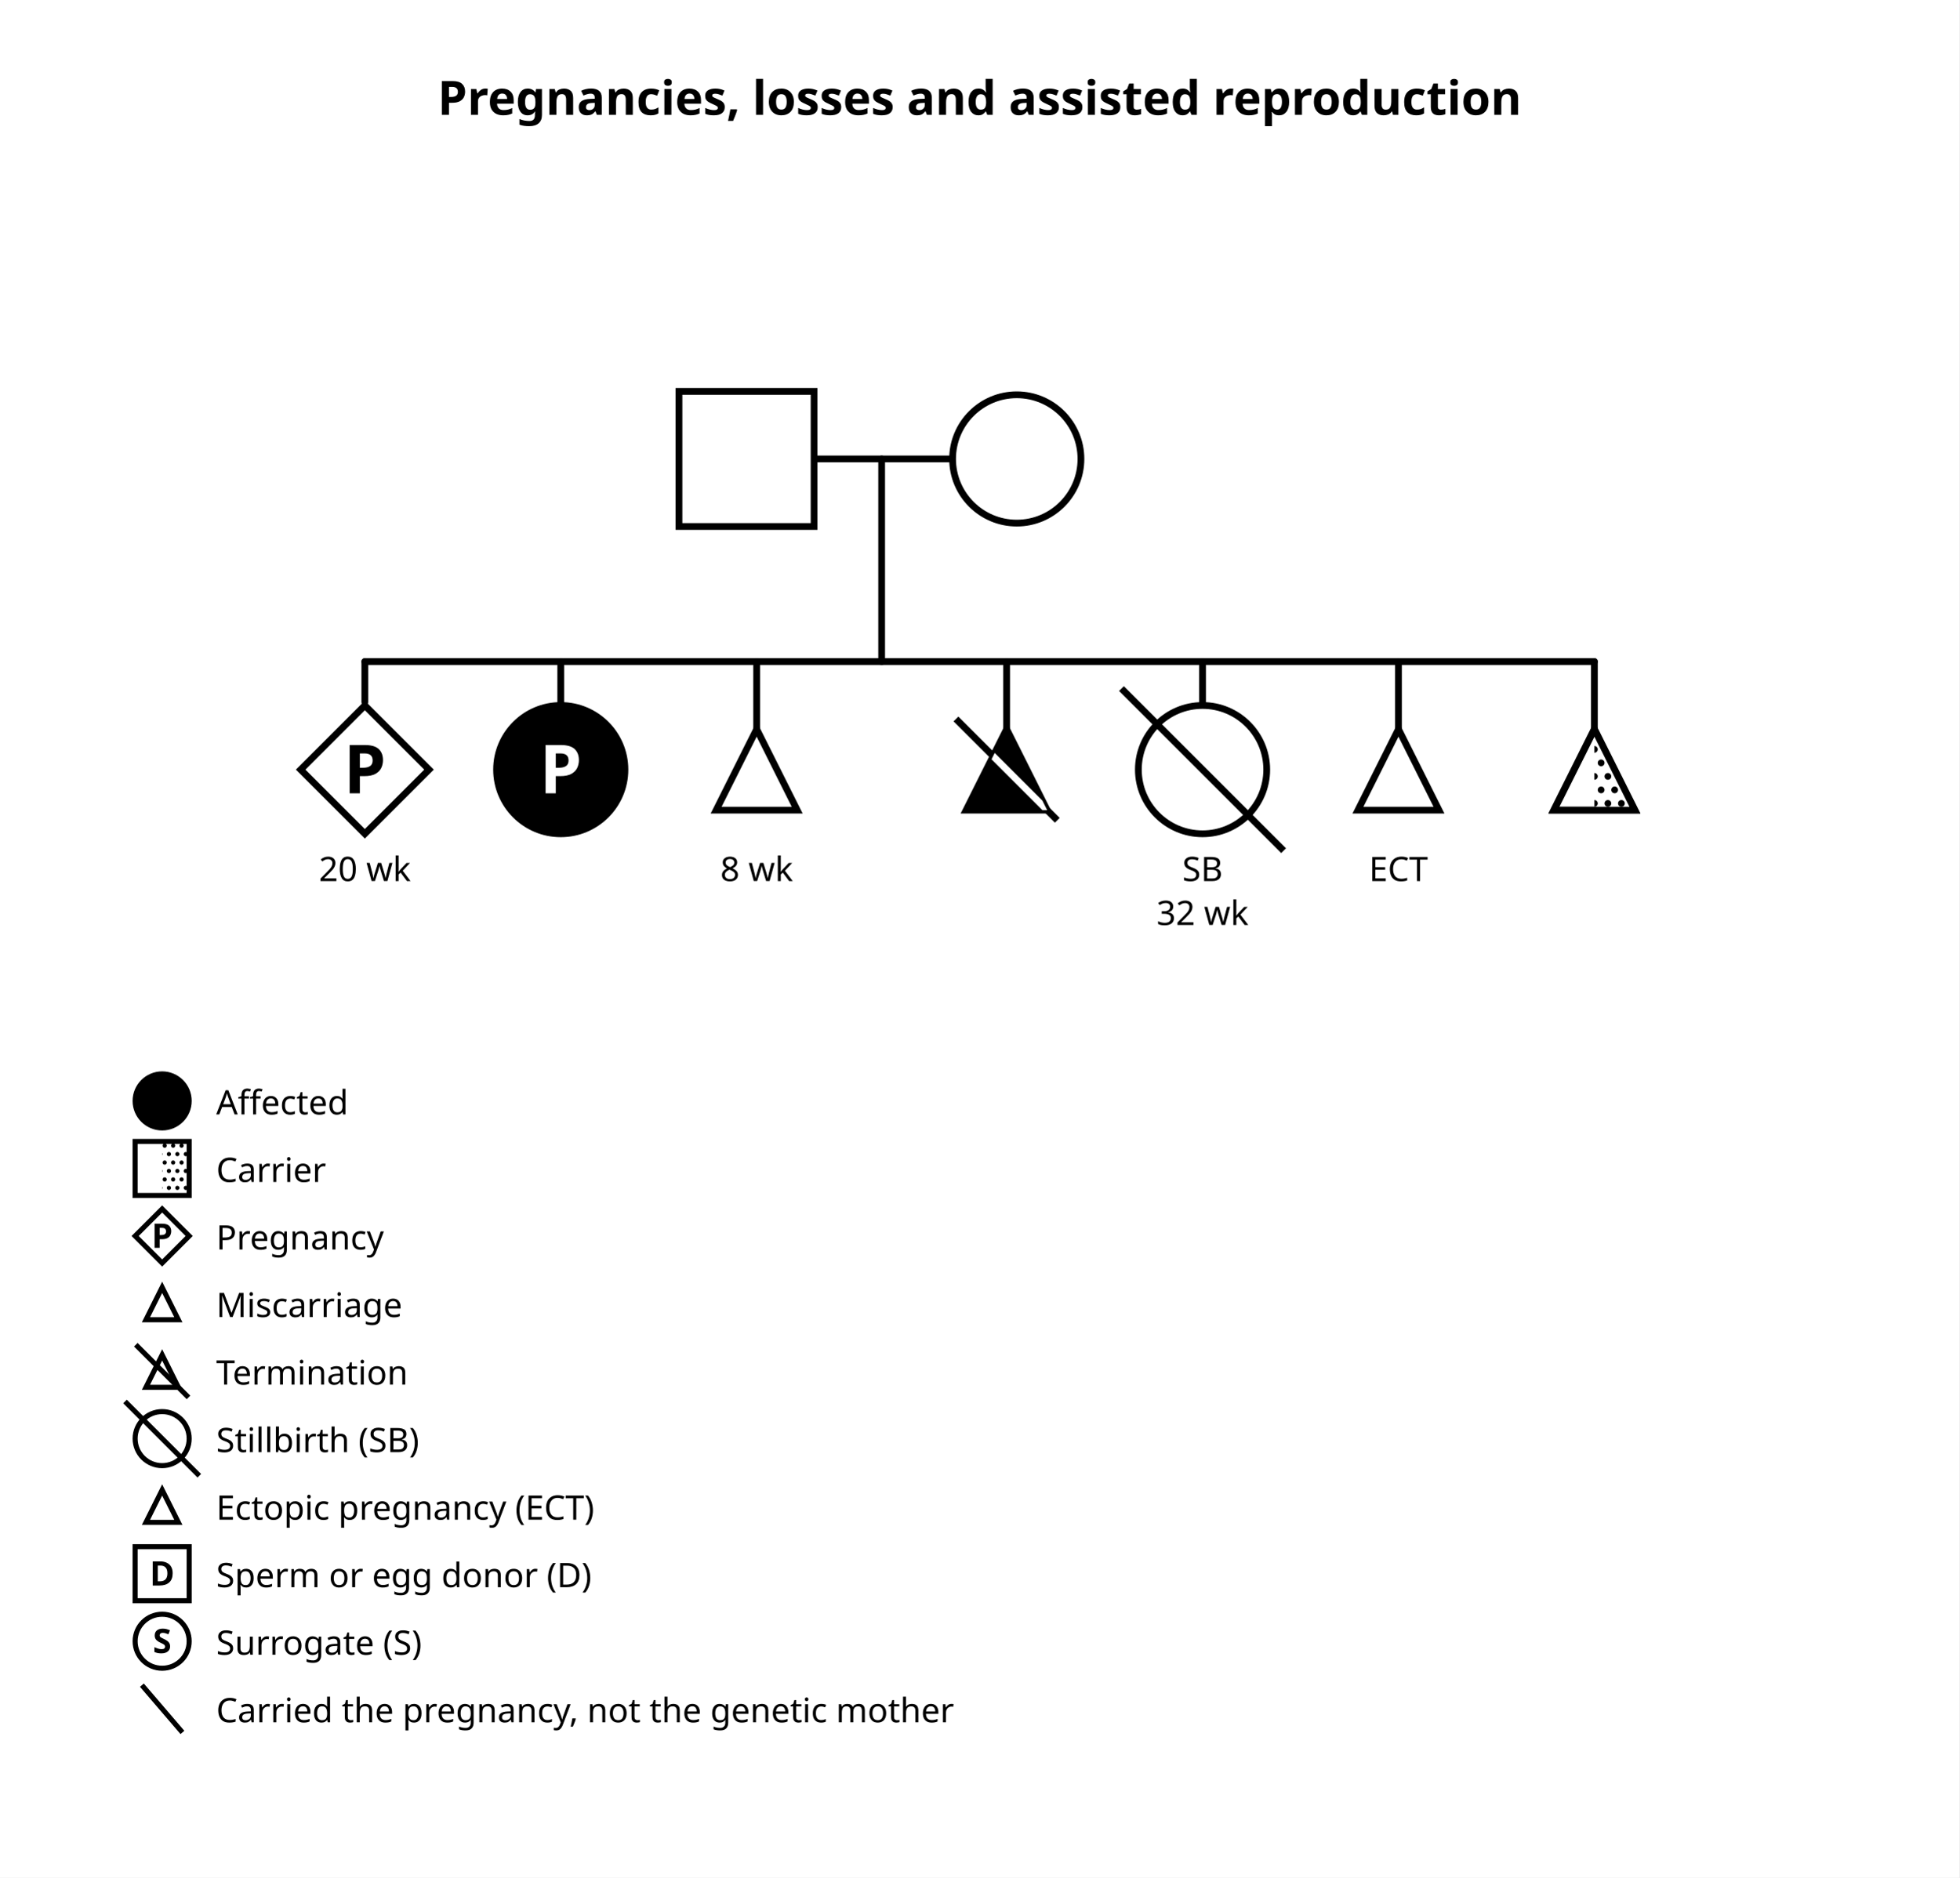
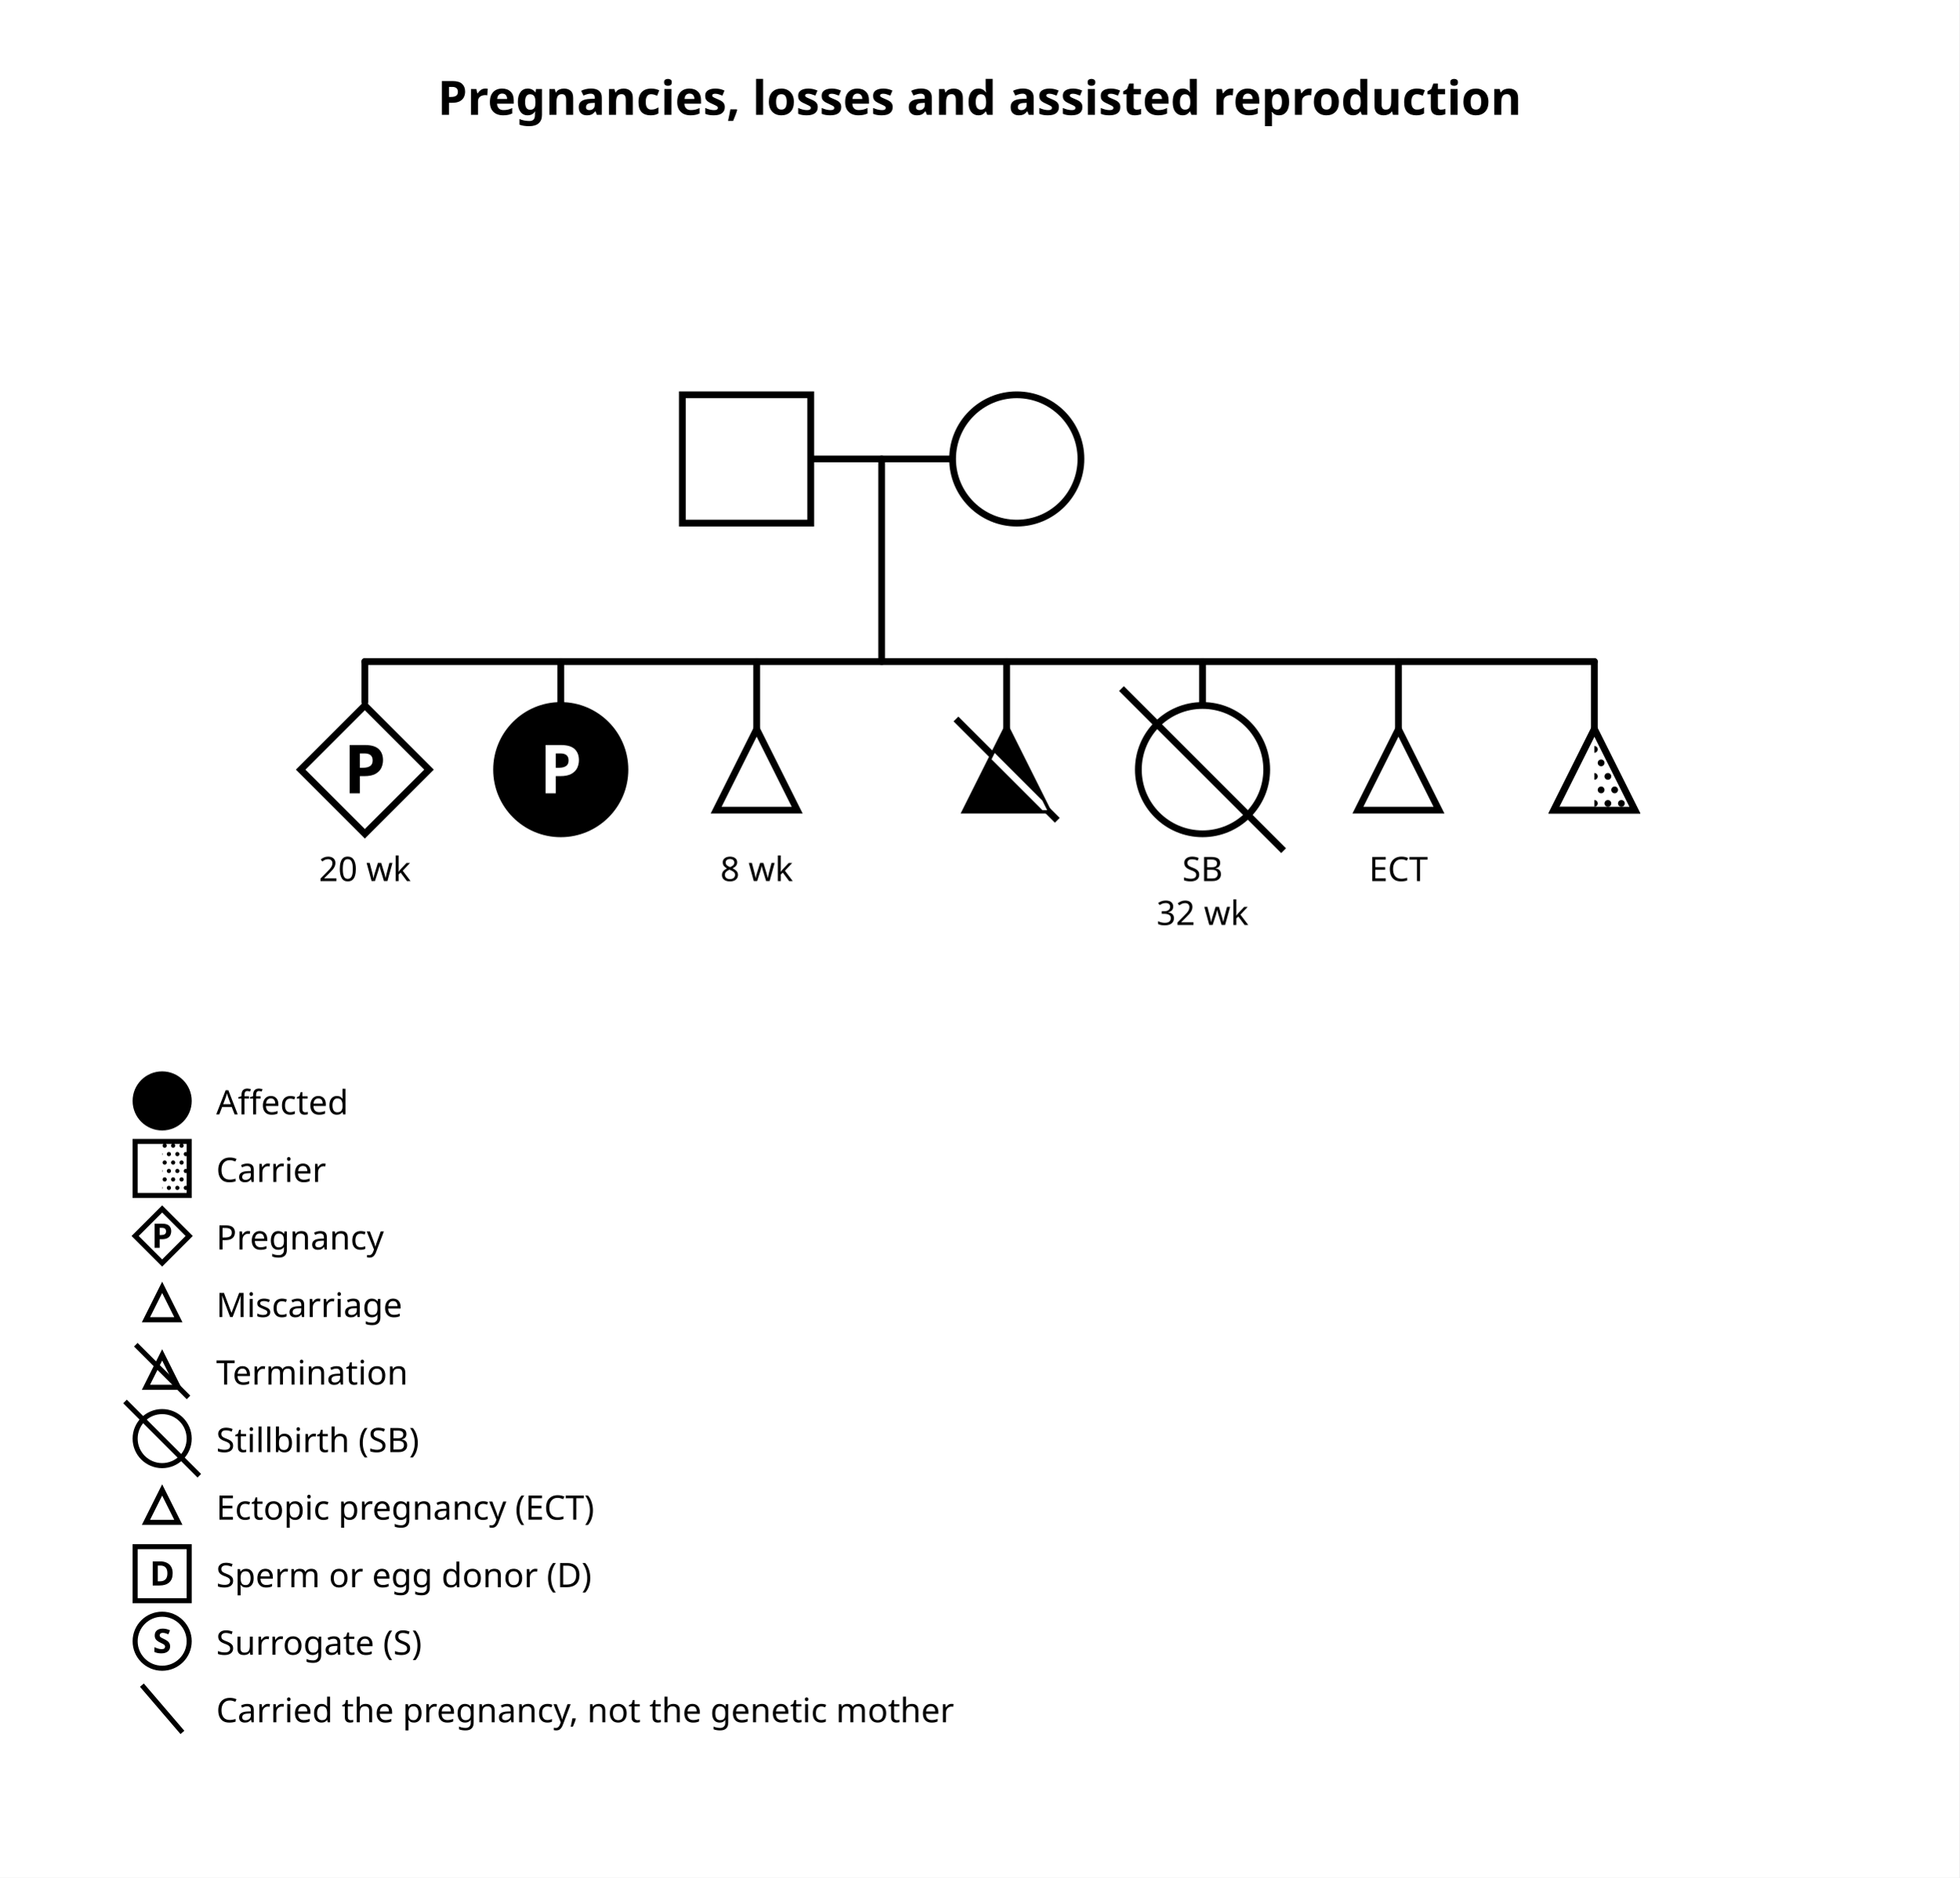
<svg xmlns="http://www.w3.org/2000/svg" width="580" height="556" viewBox="0 0 580 556">
  <defs>
    <marker id="proband-arrowhead" markerWidth="6" markerHeight="6" refX="6" refY="3" orient="auto">
      <path d="M 0 0 L 6 3 L 0 6 Z" fill="black" />
    </marker>
  </defs>
  <rect width="580" height="556" fill="white" />
  <text class="chart-title" x="290" y="34" text-anchor="middle" font-family="sans-serif" font-size="14" font-weight="bold" fill="black">Pregnancies, losses and assisted reproduction</text>
  <g transform="translate(261 7.1)">
    <path d="M -40 128.8 L 40 128.8" fill="none" stroke="black" stroke-width="2" stroke-linecap="round" />
    <line x1="0" y1="128.8" x2="0" y2="188.8" fill="none" stroke="black" stroke-width="2" stroke-linecap="round" />
    <path d="M -153 188.8 L 211 188.8" fill="none" stroke="black" stroke-width="2" stroke-linecap="round" />
    <line x1="-153" y1="188.8" x2="-153" y2="200.8" fill="none" stroke="black" stroke-width="2" stroke-linecap="round" />
    <line x1="-95" y1="188.8" x2="-95" y2="200.8" fill="none" stroke="black" stroke-width="2" stroke-linecap="round" />
    <line x1="-37" y1="188.8" x2="-37" y2="208.8" fill="none" stroke="black" stroke-width="2" stroke-linecap="round" />
    <line x1="37" y1="188.8" x2="37" y2="208.8" fill="none" stroke="black" stroke-width="2" stroke-linecap="round" />
    <line x1="95" y1="188.8" x2="95" y2="200.8" fill="none" stroke="black" stroke-width="2" stroke-linecap="round" />
    <line x1="153" y1="188.8" x2="153" y2="208.8" fill="none" stroke="black" stroke-width="2" stroke-linecap="round" />
    <line x1="211" y1="188.8" x2="211" y2="208.8" fill="none" stroke="black" stroke-width="2" stroke-linecap="round" />
    <g data-id="h0" transform="translate(-40 128.8) rotate(0)">
-       <rect x="-20" y="-20" width="40" height="40" stroke="black" stroke-width="2" fill="white" />
+       <rect x="-19" y="-19" width="38" height="38" stroke="black" stroke-width="2" fill="white" />
    </g>
    <g data-id="w0" transform="translate(40 128.8) rotate(0)">
      <circle cx="0" cy="0" r="19" stroke="black" stroke-width="2" fill="white" />
    </g>
    <g data-id="l7" transform="translate(211 220.8) rotate(0)">
      <clipPath id="symbol-clip-2">
        <polygon points="0,-12 12,12 -12,12" />
      </clipPath>
      <polygon points="0,-12 12,12 -12,12" stroke="black" stroke-width="2" fill="white" />
      <clipPath id="symbol-clip-2-s0">
        <path d="M 0 0 L 0 -40 A 40 40 0 0 1 0 40 Z" />
      </clipPath>
      <path d="M 0 0 L 0 -40 A 40 40 0 0 1 0 40 Z" fill="white" clip-path="url(#symbol-clip-2)" />
      <g clip-path="url(#symbol-clip-2)">
        <path d="M-19 -18a1 1 0 1 0 2 0a1 1 0 1 0 -2 0M-15 -18a1 1 0 1 0 2 0a1 1 0 1 0 -2 0M-11 -18a1 1 0 1 0 2 0a1 1 0 1 0 -2 0M-7 -18a1 1 0 1 0 2 0a1 1 0 1 0 -2 0M-3 -18a1 1 0 1 0 2 0a1 1 0 1 0 -2 0M1 -18a1 1 0 1 0 2 0a1 1 0 1 0 -2 0M5 -18a1 1 0 1 0 2 0a1 1 0 1 0 -2 0M9 -18a1 1 0 1 0 2 0a1 1 0 1 0 -2 0M13 -18a1 1 0 1 0 2 0a1 1 0 1 0 -2 0M17 -18a1 1 0 1 0 2 0a1 1 0 1 0 -2 0M-17 -14a1 1 0 1 0 2 0a1 1 0 1 0 -2 0M-13 -14a1 1 0 1 0 2 0a1 1 0 1 0 -2 0M-9 -14a1 1 0 1 0 2 0a1 1 0 1 0 -2 0M-5 -14a1 1 0 1 0 2 0a1 1 0 1 0 -2 0M-1 -14a1 1 0 1 0 2 0a1 1 0 1 0 -2 0M3 -14a1 1 0 1 0 2 0a1 1 0 1 0 -2 0M7 -14a1 1 0 1 0 2 0a1 1 0 1 0 -2 0M11 -14a1 1 0 1 0 2 0a1 1 0 1 0 -2 0M15 -14a1 1 0 1 0 2 0a1 1 0 1 0 -2 0M-19 -10a1 1 0 1 0 2 0a1 1 0 1 0 -2 0M-15 -10a1 1 0 1 0 2 0a1 1 0 1 0 -2 0M-11 -10a1 1 0 1 0 2 0a1 1 0 1 0 -2 0M-7 -10a1 1 0 1 0 2 0a1 1 0 1 0 -2 0M-3 -10a1 1 0 1 0 2 0a1 1 0 1 0 -2 0M1 -10a1 1 0 1 0 2 0a1 1 0 1 0 -2 0M5 -10a1 1 0 1 0 2 0a1 1 0 1 0 -2 0M9 -10a1 1 0 1 0 2 0a1 1 0 1 0 -2 0M13 -10a1 1 0 1 0 2 0a1 1 0 1 0 -2 0M17 -10a1 1 0 1 0 2 0a1 1 0 1 0 -2 0M-17 -6a1 1 0 1 0 2 0a1 1 0 1 0 -2 0M-13 -6a1 1 0 1 0 2 0a1 1 0 1 0 -2 0M-9 -6a1 1 0 1 0 2 0a1 1 0 1 0 -2 0M-5 -6a1 1 0 1 0 2 0a1 1 0 1 0 -2 0M-1 -6a1 1 0 1 0 2 0a1 1 0 1 0 -2 0M3 -6a1 1 0 1 0 2 0a1 1 0 1 0 -2 0M7 -6a1 1 0 1 0 2 0a1 1 0 1 0 -2 0M11 -6a1 1 0 1 0 2 0a1 1 0 1 0 -2 0M15 -6a1 1 0 1 0 2 0a1 1 0 1 0 -2 0M-19 -2a1 1 0 1 0 2 0a1 1 0 1 0 -2 0M-15 -2a1 1 0 1 0 2 0a1 1 0 1 0 -2 0M-11 -2a1 1 0 1 0 2 0a1 1 0 1 0 -2 0M-7 -2a1 1 0 1 0 2 0a1 1 0 1 0 -2 0M-3 -2a1 1 0 1 0 2 0a1 1 0 1 0 -2 0M1 -2a1 1 0 1 0 2 0a1 1 0 1 0 -2 0M5 -2a1 1 0 1 0 2 0a1 1 0 1 0 -2 0M9 -2a1 1 0 1 0 2 0a1 1 0 1 0 -2 0M13 -2a1 1 0 1 0 2 0a1 1 0 1 0 -2 0M17 -2a1 1 0 1 0 2 0a1 1 0 1 0 -2 0M-17 2a1 1 0 1 0 2 0a1 1 0 1 0 -2 0M-13 2a1 1 0 1 0 2 0a1 1 0 1 0 -2 0M-9 2a1 1 0 1 0 2 0a1 1 0 1 0 -2 0M-5 2a1 1 0 1 0 2 0a1 1 0 1 0 -2 0M-1 2a1 1 0 1 0 2 0a1 1 0 1 0 -2 0M3 2a1 1 0 1 0 2 0a1 1 0 1 0 -2 0M7 2a1 1 0 1 0 2 0a1 1 0 1 0 -2 0M11 2a1 1 0 1 0 2 0a1 1 0 1 0 -2 0M15 2a1 1 0 1 0 2 0a1 1 0 1 0 -2 0M-19 6a1 1 0 1 0 2 0a1 1 0 1 0 -2 0M-15 6a1 1 0 1 0 2 0a1 1 0 1 0 -2 0M-11 6a1 1 0 1 0 2 0a1 1 0 1 0 -2 0M-7 6a1 1 0 1 0 2 0a1 1 0 1 0 -2 0M-3 6a1 1 0 1 0 2 0a1 1 0 1 0 -2 0M1 6a1 1 0 1 0 2 0a1 1 0 1 0 -2 0M5 6a1 1 0 1 0 2 0a1 1 0 1 0 -2 0M9 6a1 1 0 1 0 2 0a1 1 0 1 0 -2 0M13 6a1 1 0 1 0 2 0a1 1 0 1 0 -2 0M17 6a1 1 0 1 0 2 0a1 1 0 1 0 -2 0M-17 10a1 1 0 1 0 2 0a1 1 0 1 0 -2 0M-13 10a1 1 0 1 0 2 0a1 1 0 1 0 -2 0M-9 10a1 1 0 1 0 2 0a1 1 0 1 0 -2 0M-5 10a1 1 0 1 0 2 0a1 1 0 1 0 -2 0M-1 10a1 1 0 1 0 2 0a1 1 0 1 0 -2 0M3 10a1 1 0 1 0 2 0a1 1 0 1 0 -2 0M7 10a1 1 0 1 0 2 0a1 1 0 1 0 -2 0M11 10a1 1 0 1 0 2 0a1 1 0 1 0 -2 0M15 10a1 1 0 1 0 2 0a1 1 0 1 0 -2 0M-19 14a1 1 0 1 0 2 0a1 1 0 1 0 -2 0M-15 14a1 1 0 1 0 2 0a1 1 0 1 0 -2 0M-11 14a1 1 0 1 0 2 0a1 1 0 1 0 -2 0M-7 14a1 1 0 1 0 2 0a1 1 0 1 0 -2 0M-3 14a1 1 0 1 0 2 0a1 1 0 1 0 -2 0M1 14a1 1 0 1 0 2 0a1 1 0 1 0 -2 0M5 14a1 1 0 1 0 2 0a1 1 0 1 0 -2 0M9 14a1 1 0 1 0 2 0a1 1 0 1 0 -2 0M13 14a1 1 0 1 0 2 0a1 1 0 1 0 -2 0M17 14a1 1 0 1 0 2 0a1 1 0 1 0 -2 0M-17 18a1 1 0 1 0 2 0a1 1 0 1 0 -2 0M-13 18a1 1 0 1 0 2 0a1 1 0 1 0 -2 0M-9 18a1 1 0 1 0 2 0a1 1 0 1 0 -2 0M-5 18a1 1 0 1 0 2 0a1 1 0 1 0 -2 0M-1 18a1 1 0 1 0 2 0a1 1 0 1 0 -2 0M3 18a1 1 0 1 0 2 0a1 1 0 1 0 -2 0M7 18a1 1 0 1 0 2 0a1 1 0 1 0 -2 0M11 18a1 1 0 1 0 2 0a1 1 0 1 0 -2 0M15 18a1 1 0 1 0 2 0a1 1 0 1 0 -2 0" fill="#000000" clip-path="url(#symbol-clip-2-s0)" />
      </g>
      <polygon points="0,-12 12,12 -12,12" stroke="black" stroke-width="2" fill="none" />
    </g>
    <g data-id="l6" transform="translate(153 220.8) rotate(0)">
      <text x="0" y="33" text-anchor="middle" font-family="sans-serif" font-size="10" fill="black">ECT</text>
      <polygon points="0,-12 12,12 -12,12" stroke="black" stroke-width="2" fill="white" />
    </g>
    <g data-id="l5" transform="translate(95 220.8) rotate(0)">
      <text x="0" y="33" text-anchor="middle" font-family="sans-serif" font-size="10" fill="black">SB</text>
      <text x="0" y="46" text-anchor="middle" font-family="sans-serif" font-size="10" fill="black">32 wk</text>
      <circle cx="0" cy="0" r="19" stroke="black" stroke-width="2" fill="white" />
      <line x1="-24" y1="-24" x2="24" y2="24" stroke-width="2" stroke="black" />
    </g>
    <g data-id="l4" transform="translate(37 220.8) rotate(0)">
      <polygon points="0,-12 12,12 -12,12" stroke="black" stroke-width="2" fill="black" />
      <line x1="-15" y1="-15" x2="15" y2="15" stroke-width="2" stroke="black" />
      <clipPath id="symbol-clip-5-slash">
        <polygon points="0,-12 12,12 -12,12" />
      </clipPath>
      <line x1="-15" y1="-15" x2="15" y2="15" stroke-width="2" stroke="white" clip-path="url(#symbol-clip-5-slash)" />
    </g>
    <g data-id="l3" transform="translate(-37 220.8) rotate(0)">
      <text x="0" y="33" text-anchor="middle" font-family="sans-serif" font-size="10" fill="black">8 wk</text>
      <polygon points="0,-12 12,12 -12,12" stroke="black" stroke-width="2" fill="white" />
    </g>
    <g data-id="l2" transform="translate(-95 220.8) rotate(0)">
      <circle cx="0" cy="0" r="19" stroke="black" stroke-width="2" fill="black" />
      <text x="0" y="7" text-anchor="middle" font-family="sans-serif" font-size="20" font-weight="bold" fill="white">P</text>
    </g>
    <g data-id="l1" transform="translate(-153 220.8) rotate(0)">
      <text x="0" y="33" text-anchor="middle" font-family="sans-serif" font-size="10" fill="black">20 wk</text>
      <polygon points="0,-19 19,0 0,19 -19,0" stroke="black" stroke-width="2" fill="white" />
      <text x="0" y="7" text-anchor="middle" font-family="sans-serif" font-size="20" font-weight="bold" fill="black">P</text>
    </g>
    <g class="consanguinity-labels">
</g>
  </g>
  <g class="pedigree-key" transform="translate(0 316)">
    <circle cx="48" cy="10" r="8" fill="black" stroke="black" stroke-width="1.5" />
    <text x="64" y="14" font-family="sans-serif" font-size="10" fill="black">Affected</text>
    <clipPath id="legend-plain-carrier-male">
      <rect x="40" y="22" width="16" height="16" />
    </clipPath>
    <rect x="40" y="22" width="16" height="16" fill="white" stroke="none" />
    <clipPath id="legend-plain-carrier-male-fill">
      <path d="M 48 30 L 48 14 A 16 16 0 0 1 48 46 Z" />
    </clipPath>
    <path d="M 48 30 L 48 14 A 16 16 0 0 1 48 46 Z" fill="white" clip-path="url(#legend-plain-carrier-male)" />
    <g clip-path="url(#legend-plain-carrier-male)">
      <path d="M40.625 23.25a0.625 0.625 0 1 0 1.25 0a0.625 0.625 0 1 0 -1.25 0M43.125 23.25a0.625 0.625 0 1 0 1.25 0a0.625 0.625 0 1 0 -1.25 0M45.625 23.25a0.625 0.625 0 1 0 1.25 0a0.625 0.625 0 1 0 -1.25 0M48.125 23.25a0.625 0.625 0 1 0 1.25 0a0.625 0.625 0 1 0 -1.25 0M50.625 23.25a0.625 0.625 0 1 0 1.25 0a0.625 0.625 0 1 0 -1.25 0M53.125 23.25a0.625 0.625 0 1 0 1.25 0a0.625 0.625 0 1 0 -1.25 0M41.875 25.75a0.625 0.625 0 1 0 1.25 0a0.625 0.625 0 1 0 -1.25 0M44.375 25.75a0.625 0.625 0 1 0 1.25 0a0.625 0.625 0 1 0 -1.25 0M46.875 25.75a0.625 0.625 0 1 0 1.25 0a0.625 0.625 0 1 0 -1.25 0M49.375 25.75a0.625 0.625 0 1 0 1.25 0a0.625 0.625 0 1 0 -1.25 0M51.875 25.75a0.625 0.625 0 1 0 1.25 0a0.625 0.625 0 1 0 -1.25 0M54.375 25.75a0.625 0.625 0 1 0 1.25 0a0.625 0.625 0 1 0 -1.25 0M40.625 28.25a0.625 0.625 0 1 0 1.25 0a0.625 0.625 0 1 0 -1.25 0M43.125 28.25a0.625 0.625 0 1 0 1.25 0a0.625 0.625 0 1 0 -1.25 0M45.625 28.25a0.625 0.625 0 1 0 1.25 0a0.625 0.625 0 1 0 -1.25 0M48.125 28.25a0.625 0.625 0 1 0 1.25 0a0.625 0.625 0 1 0 -1.25 0M50.625 28.25a0.625 0.625 0 1 0 1.25 0a0.625 0.625 0 1 0 -1.25 0M53.125 28.25a0.625 0.625 0 1 0 1.25 0a0.625 0.625 0 1 0 -1.25 0M41.875 30.75a0.625 0.625 0 1 0 1.25 0a0.625 0.625 0 1 0 -1.25 0M44.375 30.75a0.625 0.625 0 1 0 1.25 0a0.625 0.625 0 1 0 -1.25 0M46.875 30.75a0.625 0.625 0 1 0 1.25 0a0.625 0.625 0 1 0 -1.25 0M49.375 30.75a0.625 0.625 0 1 0 1.25 0a0.625 0.625 0 1 0 -1.25 0M51.875 30.75a0.625 0.625 0 1 0 1.25 0a0.625 0.625 0 1 0 -1.25 0M54.375 30.75a0.625 0.625 0 1 0 1.25 0a0.625 0.625 0 1 0 -1.25 0M40.625 33.25a0.625 0.625 0 1 0 1.25 0a0.625 0.625 0 1 0 -1.25 0M43.125 33.25a0.625 0.625 0 1 0 1.25 0a0.625 0.625 0 1 0 -1.25 0M45.625 33.25a0.625 0.625 0 1 0 1.25 0a0.625 0.625 0 1 0 -1.25 0M48.125 33.25a0.625 0.625 0 1 0 1.25 0a0.625 0.625 0 1 0 -1.25 0M50.625 33.25a0.625 0.625 0 1 0 1.25 0a0.625 0.625 0 1 0 -1.25 0M53.125 33.25a0.625 0.625 0 1 0 1.25 0a0.625 0.625 0 1 0 -1.25 0M41.875 35.75a0.625 0.625 0 1 0 1.25 0a0.625 0.625 0 1 0 -1.25 0M44.375 35.75a0.625 0.625 0 1 0 1.25 0a0.625 0.625 0 1 0 -1.25 0M46.875 35.75a0.625 0.625 0 1 0 1.25 0a0.625 0.625 0 1 0 -1.25 0M49.375 35.75a0.625 0.625 0 1 0 1.25 0a0.625 0.625 0 1 0 -1.25 0M51.875 35.75a0.625 0.625 0 1 0 1.25 0a0.625 0.625 0 1 0 -1.25 0M54.375 35.75a0.625 0.625 0 1 0 1.25 0a0.625 0.625 0 1 0 -1.25 0" fill="#000000" clip-path="url(#legend-plain-carrier-male-fill)" />
    </g>
    <rect x="40" y="22" width="16" height="16" fill="none" stroke="black" stroke-width="1.5" />
    <text x="64" y="34" font-family="sans-serif" font-size="10" fill="black">Carrier</text>
    <polygon points="48,42 56,50 48,58 40,50" fill="white" stroke="black" stroke-width="1.5" />
    <text x="48" y="53.5" text-anchor="middle" font-family="sans-serif" font-size="10" font-weight="bold" fill="black">P</text>
    <text x="64" y="54" font-family="sans-serif" font-size="10" fill="black">Pregnancy</text>
    <polygon points="48,65.2 52.8,74.8 43.2,74.8" fill="white" stroke="black" stroke-width="1.5" />
    <text x="64" y="74" font-family="sans-serif" font-size="10" fill="black">Miscarriage</text>
    <polygon points="48,85.2 52.8,94.8 43.2,94.8" fill="white" stroke="black" stroke-width="1.5" />
    <line x1="40.2" y1="82.2" x2="55.8" y2="97.8" stroke="black" stroke-width="1.5" />
    <text x="64" y="94" font-family="sans-serif" font-size="10" fill="black">Termination</text>
    <circle cx="48" cy="110" r="8" fill="white" stroke="black" stroke-width="1.5" />
    <line x1="37" y1="99" x2="59" y2="121" stroke="black" stroke-width="1.5" />
    <text x="64" y="114" font-family="sans-serif" font-size="10" fill="black">Stillbirth (SB)</text>
    <polygon points="48,125.2 52.8,134.8 43.2,134.8" fill="white" stroke="black" stroke-width="1.5" />
    <text x="64" y="134" font-family="sans-serif" font-size="10" fill="black">Ectopic pregnancy (ECT)</text>
    <rect x="40" y="142" width="16" height="16" fill="white" stroke="black" stroke-width="1.5" />
    <text x="48" y="153.5" text-anchor="middle" font-family="sans-serif" font-size="10" font-weight="bold" fill="black">D</text>
    <text x="64" y="154" font-family="sans-serif" font-size="10" fill="black">Sperm or egg donor (D)</text>
    <circle cx="48" cy="170" r="8" fill="white" stroke="black" stroke-width="1.5" />
    <text x="48" y="173.5" text-anchor="middle" font-family="sans-serif" font-size="10" font-weight="bold" fill="black">S</text>
    <text x="64" y="174" font-family="sans-serif" font-size="10" fill="black">Surrogate (S)</text>
    <line x1="42" y1="183" x2="54" y2="197" stroke="black" stroke-width="1.5" />
    <text x="64" y="194" font-family="sans-serif" font-size="10" fill="black">Carried the pregnancy, not the genetic mother</text>
  </g>
</svg>
